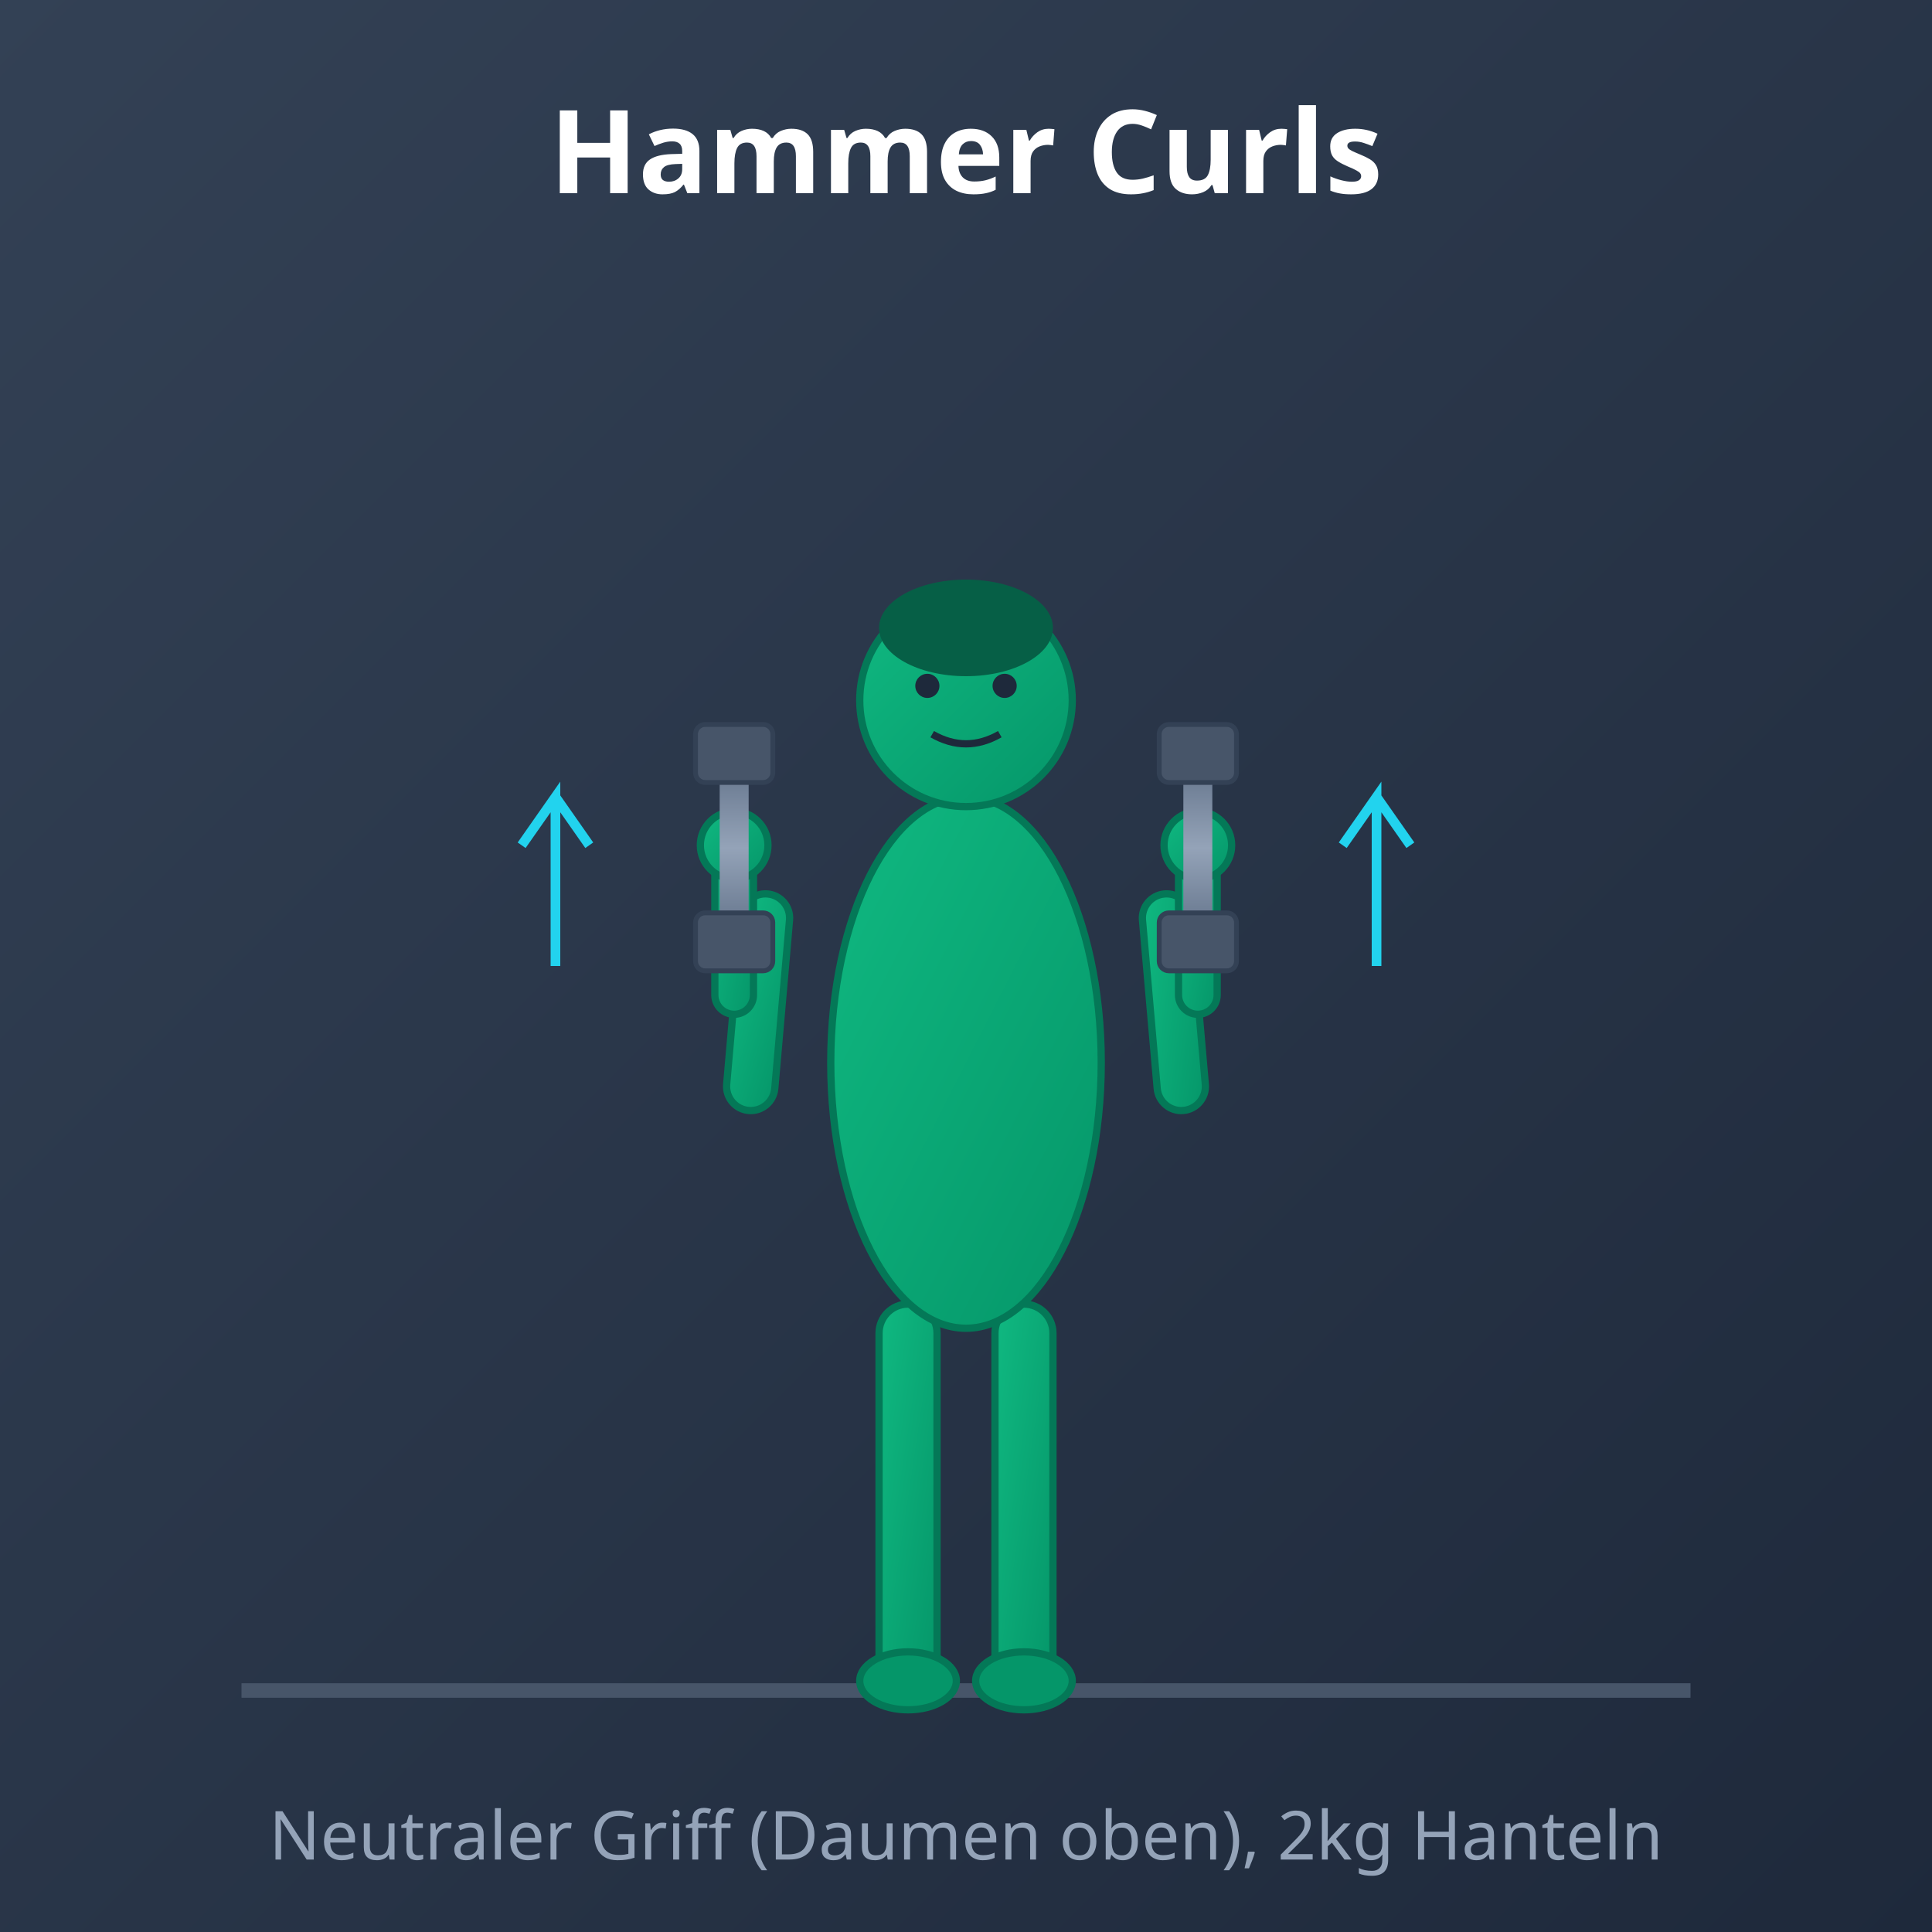
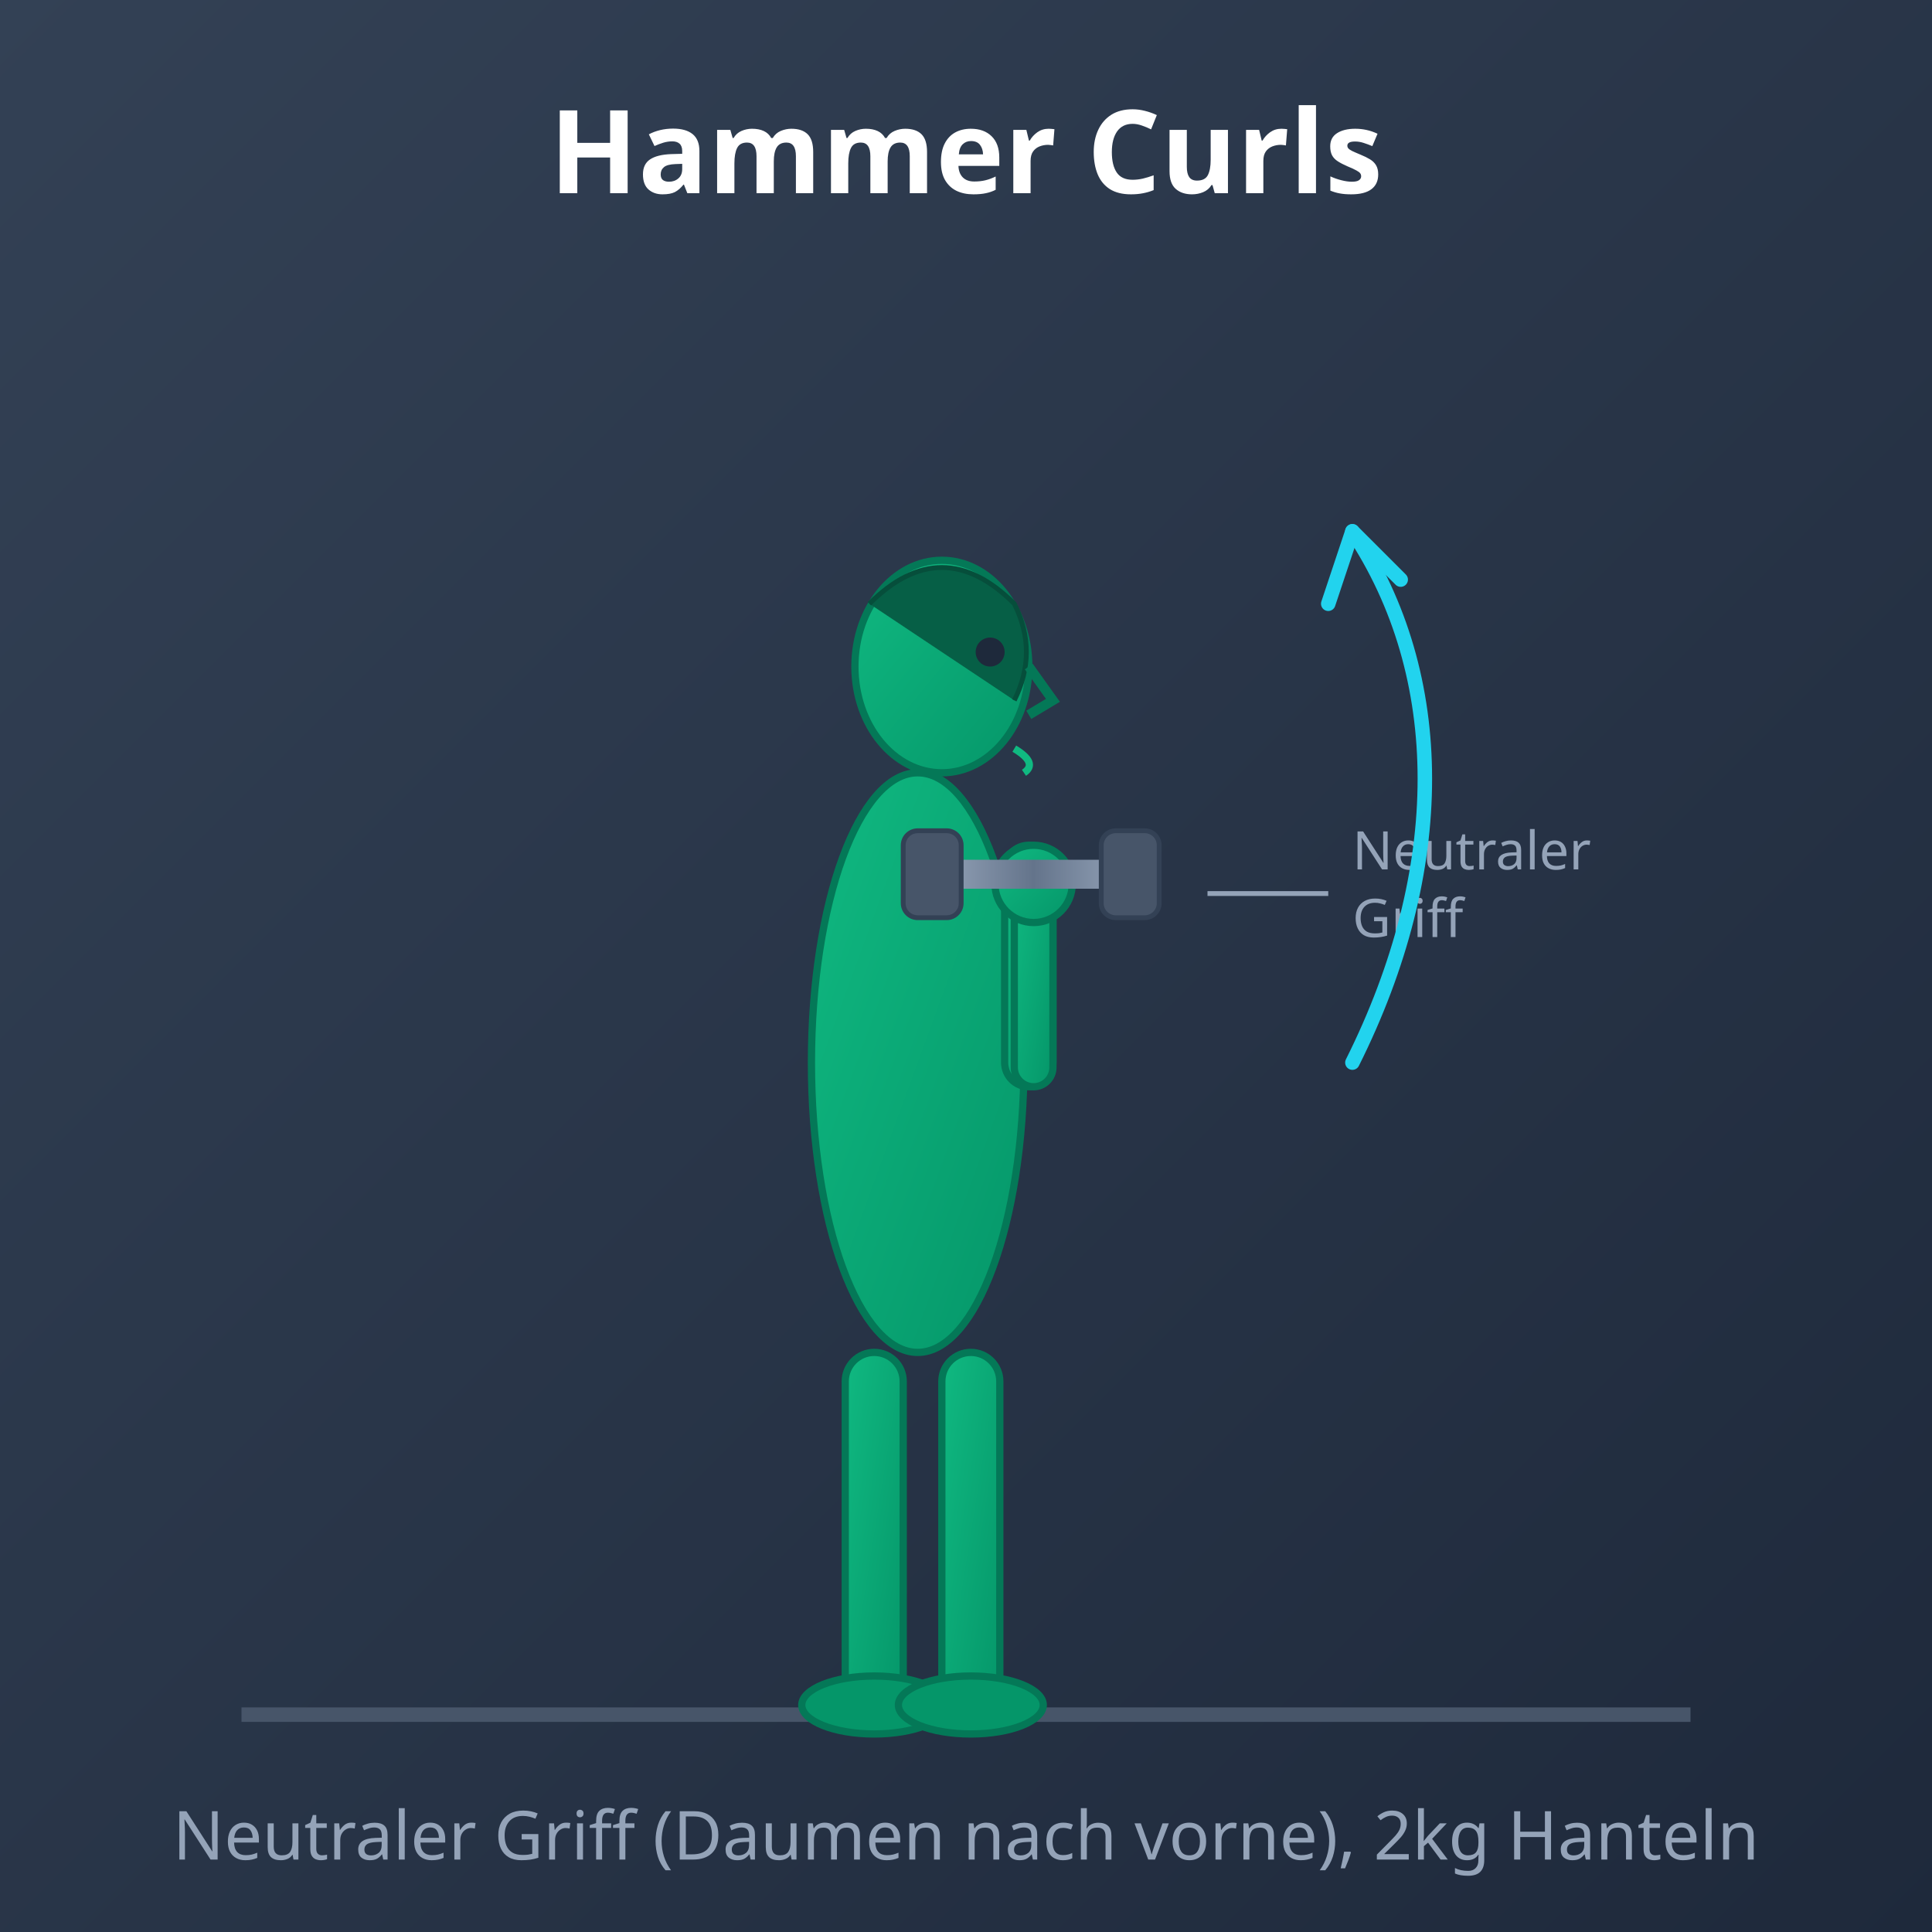
<svg xmlns="http://www.w3.org/2000/svg" width="400" height="400" viewBox="0 0 400 400">
  <defs>
    <linearGradient id="bgHammerCurls" x1="0%" y1="0%" x2="100%" y2="100%">
      <stop offset="0%" style="stop-color:#334155;stop-opacity:1" />
      <stop offset="100%" style="stop-color:#1e293b;stop-opacity:1" />
    </linearGradient>
    <linearGradient id="bodyHammerCurls" x1="0%" y1="0%" x2="100%" y2="100%">
      <stop offset="0%" style="stop-color:#10b981;stop-opacity:1" />
      <stop offset="100%" style="stop-color:#059669;stop-opacity:1" />
    </linearGradient>
-     <linearGradient id="dumbbellGradH" x1="0%" y1="0%" x2="0%" y2="100%">
-       <stop offset="0%" style="stop-color:#64748b;stop-opacity:1" />
-       <stop offset="50%" style="stop-color:#94a3b8;stop-opacity:1" />
-       <stop offset="100%" style="stop-color:#64748b;stop-opacity:1" />
+     <linearGradient id="dumbbellGradH" x1="0%" y1="0%" x2="100%" y2="0%">
+       <stop offset="0%" style="stop-color:#94a3b8;stop-opacity:1" />
+       <stop offset="50%" style="stop-color:#64748b;stop-opacity:1" />
+       <stop offset="100%" style="stop-color:#94a3b8;stop-opacity:1" />
    </linearGradient>
  </defs>
  <rect width="400" height="400" fill="url(#bgHammerCurls)" />
  <text x="200" y="40" font-family="system-ui" font-size="24" font-weight="bold" fill="#ffffff" text-anchor="middle">Hammer Curls</text>
-   <line x1="50" y1="350" x2="350" y2="350" stroke="#475569" stroke-width="3" />
-   <rect x="182" y="270" width="12" height="80" rx="6" fill="url(#bodyHammerCurls)" stroke="#047857" stroke-width="1.5" />
-   <rect x="206" y="270" width="12" height="80" rx="6" fill="url(#bodyHammerCurls)" stroke="#047857" stroke-width="1.5" />
-   <ellipse cx="188" cy="348" rx="10" ry="6" fill="#059669" stroke="#047857" stroke-width="1.5" />
-   <ellipse cx="212" cy="348" rx="10" ry="6" fill="#059669" stroke="#047857" stroke-width="1.5" />
-   <ellipse cx="200" cy="220" rx="28" ry="55" fill="url(#bodyHammerCurls)" stroke="#047857" stroke-width="1.5" />
-   <circle cx="200" cy="145" r="22" fill="url(#bodyHammerCurls)" stroke="#047857" stroke-width="1.5" />
-   <ellipse cx="200" cy="130" rx="18" ry="10" fill="#065f46" />
-   <circle cx="192" cy="142" r="2.5" fill="#1e293b" />
-   <circle cx="208" cy="142" r="2.5" fill="#1e293b" />
-   <path d="M 193 152 Q 200 156 207 152" stroke="#1e293b" stroke-width="1.5" fill="none" />
+   <line x1="50" y1="355" x2="350" y2="355" stroke="#475569" stroke-width="3" />
+   <rect x="175" y="280" width="12" height="75" rx="6" fill="url(#bodyHammerCurls)" stroke="#047857" stroke-width="1.5" />
+   <rect x="195" y="280" width="12" height="75" rx="6" fill="url(#bodyHammerCurls)" stroke="#047857" stroke-width="1.5" />
+   <ellipse cx="181" cy="353" rx="15" ry="6" fill="#059669" stroke="#047857" stroke-width="1.5" />
+   <ellipse cx="201" cy="353" rx="15" ry="6" fill="#059669" stroke="#047857" stroke-width="1.5" />
+   <ellipse cx="190" cy="220" rx="22" ry="60" fill="url(#bodyHammerCurls)" stroke="#047857" stroke-width="1.5" />
+   <ellipse cx="195" cy="138" rx="18" ry="22" fill="url(#bodyHammerCurls)" stroke="#047857" stroke-width="1.5" />
+   <path d="M 180 125 Q 195 110 210 125 Q 215 135 210 145" fill="#065f46" stroke="#064e3b" stroke-width="1" />
+   <circle cx="205" cy="135" r="3" fill="#1e293b" />
+   <path d="M 213 138 L 218 145 L 213 148" stroke="#047857" stroke-width="2" fill="none" />
+   <path d="M 210 155 Q 215 158 212 160" stroke="#10b981" stroke-width="1.5" fill="none" />
+   <rect x="208" y="175" width="10" height="50" rx="5" fill="url(#bodyHammerCurls)" stroke="#047857" stroke-width="1.5" />
  <g>
-     <rect x="152" y="185" width="10" height="45" rx="5" fill="url(#bodyHammerCurls)" stroke="#047857" stroke-width="1.5" transform="rotate(5 157 207)" />
-     <rect x="148" y="170" width="8" height="40" rx="4" fill="url(#bodyHammerCurls)" stroke="#047857" stroke-width="1.5">
-       <animateTransform attributeName="transform" type="rotate" values="0 152 228; -120 152 228; 0 152 228" dur="2s" repeatCount="indefinite" />
+     <rect x="210" y="180" width="8" height="45" rx="4" fill="url(#bodyHammerCurls)" stroke="#047857" stroke-width="1.5">
+       <animateTransform attributeName="transform" type="rotate" values="0 214 225; -130 214 225; 0 214 225" dur="2s" repeatCount="indefinite" />
    </rect>
-     <circle cx="152" cy="175" r="7" fill="url(#bodyHammerCurls)" stroke="#047857" stroke-width="1.5">
-       <animateTransform attributeName="transform" type="rotate" values="0 152 228; -120 152 228; 0 152 228" dur="2s" repeatCount="indefinite" />
+     <circle cx="214" cy="183" r="8" fill="url(#bodyHammerCurls)" stroke="#047857" stroke-width="1.5">
+       <animateTransform attributeName="transform" type="rotate" values="0 214 225; -130 214 225; 0 214 225" dur="2s" repeatCount="indefinite" />
    </circle>
    <g>
-       <animateTransform attributeName="transform" type="rotate" values="0 152 228; -120 152 228; 0 152 228" dur="2s" repeatCount="indefinite" />
-       <rect x="149" y="158" width="6" height="35" rx="3" fill="url(#dumbbellGradH)" />
-       <rect x="144" y="150" width="16" height="12" rx="2" fill="#475569" stroke="#334155" stroke-width="1" />
-       <rect x="144" y="189" width="16" height="12" rx="2" fill="#475569" stroke="#334155" stroke-width="1" />
+       <animateTransform attributeName="transform" type="rotate" values="0 214 225; -130 214 225; 0 214 225" dur="2s" repeatCount="indefinite" />
+       <rect x="194" y="178" width="40" height="6" rx="3" fill="url(#dumbbellGradH)" />
+       <rect x="228" y="172" width="12" height="18" rx="3" fill="#475569" stroke="#334155" stroke-width="1" />
+       <rect x="187" y="172" width="12" height="18" rx="3" fill="#475569" stroke="#334155" stroke-width="1" />
    </g>
  </g>
-   <g>
-     <rect x="238" y="185" width="10" height="45" rx="5" fill="url(#bodyHammerCurls)" stroke="#047857" stroke-width="1.5" transform="rotate(-5 243 207)" />
-     <rect x="244" y="170" width="8" height="40" rx="4" fill="url(#bodyHammerCurls)" stroke="#047857" stroke-width="1.5">
-       <animateTransform attributeName="transform" type="rotate" values="0 248 228; 120 248 228; 0 248 228" dur="2s" repeatCount="indefinite" />
-     </rect>
-     <circle cx="248" cy="175" r="7" fill="url(#bodyHammerCurls)" stroke="#047857" stroke-width="1.5">
-       <animateTransform attributeName="transform" type="rotate" values="0 248 228; 120 248 228; 0 248 228" dur="2s" repeatCount="indefinite" />
-     </circle>
-     <g>
-       <animateTransform attributeName="transform" type="rotate" values="0 248 228; 120 248 228; 0 248 228" dur="2s" repeatCount="indefinite" />
-       <rect x="245" y="158" width="6" height="35" rx="3" fill="url(#dumbbellGradH)" />
-       <rect x="240" y="150" width="16" height="12" rx="2" fill="#475569" stroke="#334155" stroke-width="1" />
-       <rect x="240" y="189" width="16" height="12" rx="2" fill="#475569" stroke="#334155" stroke-width="1" />
-     </g>
-   </g>
-   <path d="M 115 200 L 115 165 L 108 175 M 115 165 L 122 175" stroke="#22d3ee" stroke-width="2" fill="none">
+   <text x="310" y="180" font-family="system-ui" font-size="11" fill="#94a3b8" text-anchor="start">
+     <tspan x="280" dy="0">Neutraler</tspan>
+     <tspan x="280" dy="14">Griff</tspan>
+   </text>
+   <path d="M 275 185 L 250 185" stroke="#94a3b8" stroke-width="1" fill="none" marker-end="none" />
+   <path d="M 280 220 C 300 180 300 140 280 110" stroke="#22d3ee" stroke-width="3" fill="none" stroke-linecap="round">
    <animate attributeName="opacity" values="1;0.3;1" dur="2s" repeatCount="indefinite" />
  </path>
-   <path d="M 285 200 L 285 165 L 278 175 M 285 165 L 292 175" stroke="#22d3ee" stroke-width="2" fill="none">
+   <path d="M 280 110 L 275 125 M 280 110 L 290 120" stroke="#22d3ee" stroke-width="3" fill="none" stroke-linecap="round">
    <animate attributeName="opacity" values="1;0.3;1" dur="2s" repeatCount="indefinite" />
  </path>
-   <text x="200" y="385" font-family="system-ui" font-size="14" fill="#94a3b8" text-anchor="middle">Neutraler Griff (Daumen oben), 2kg Hanteln</text>
+   <text x="200" y="385" font-family="system-ui" font-size="14" fill="#94a3b8" text-anchor="middle">Neutraler Griff (Daumen nach vorne), 2kg Hanteln</text>
</svg>
